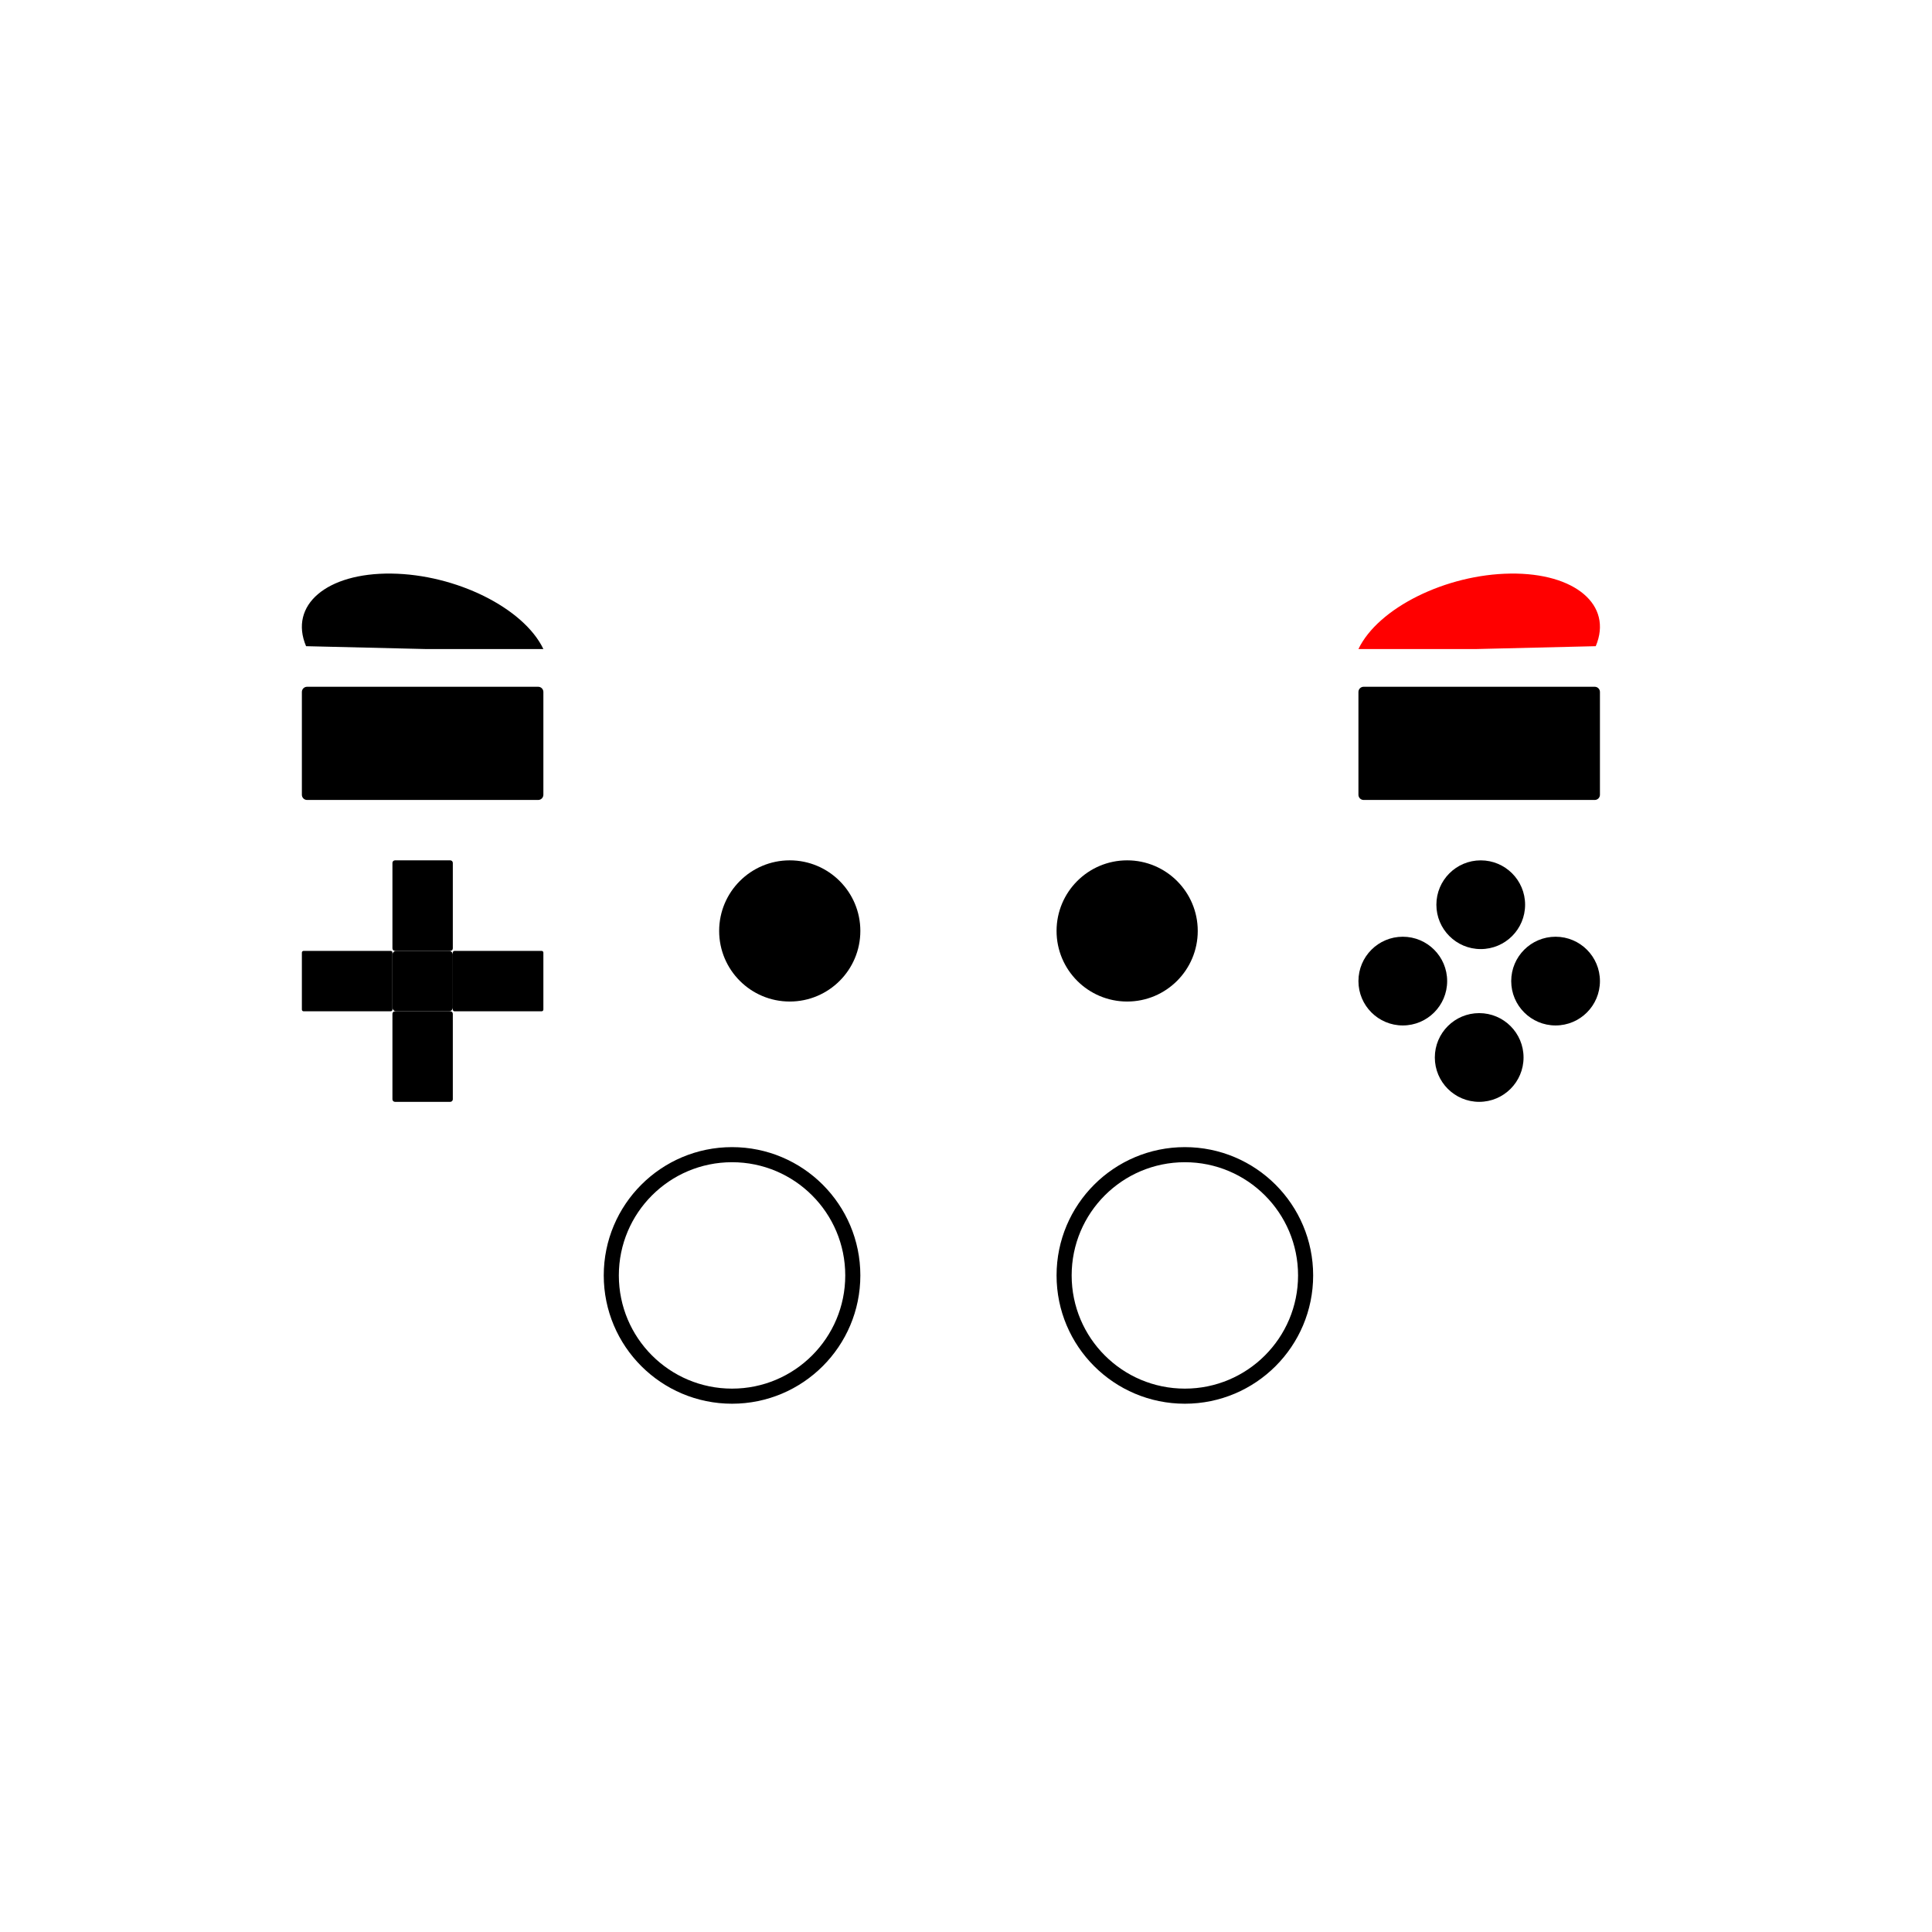
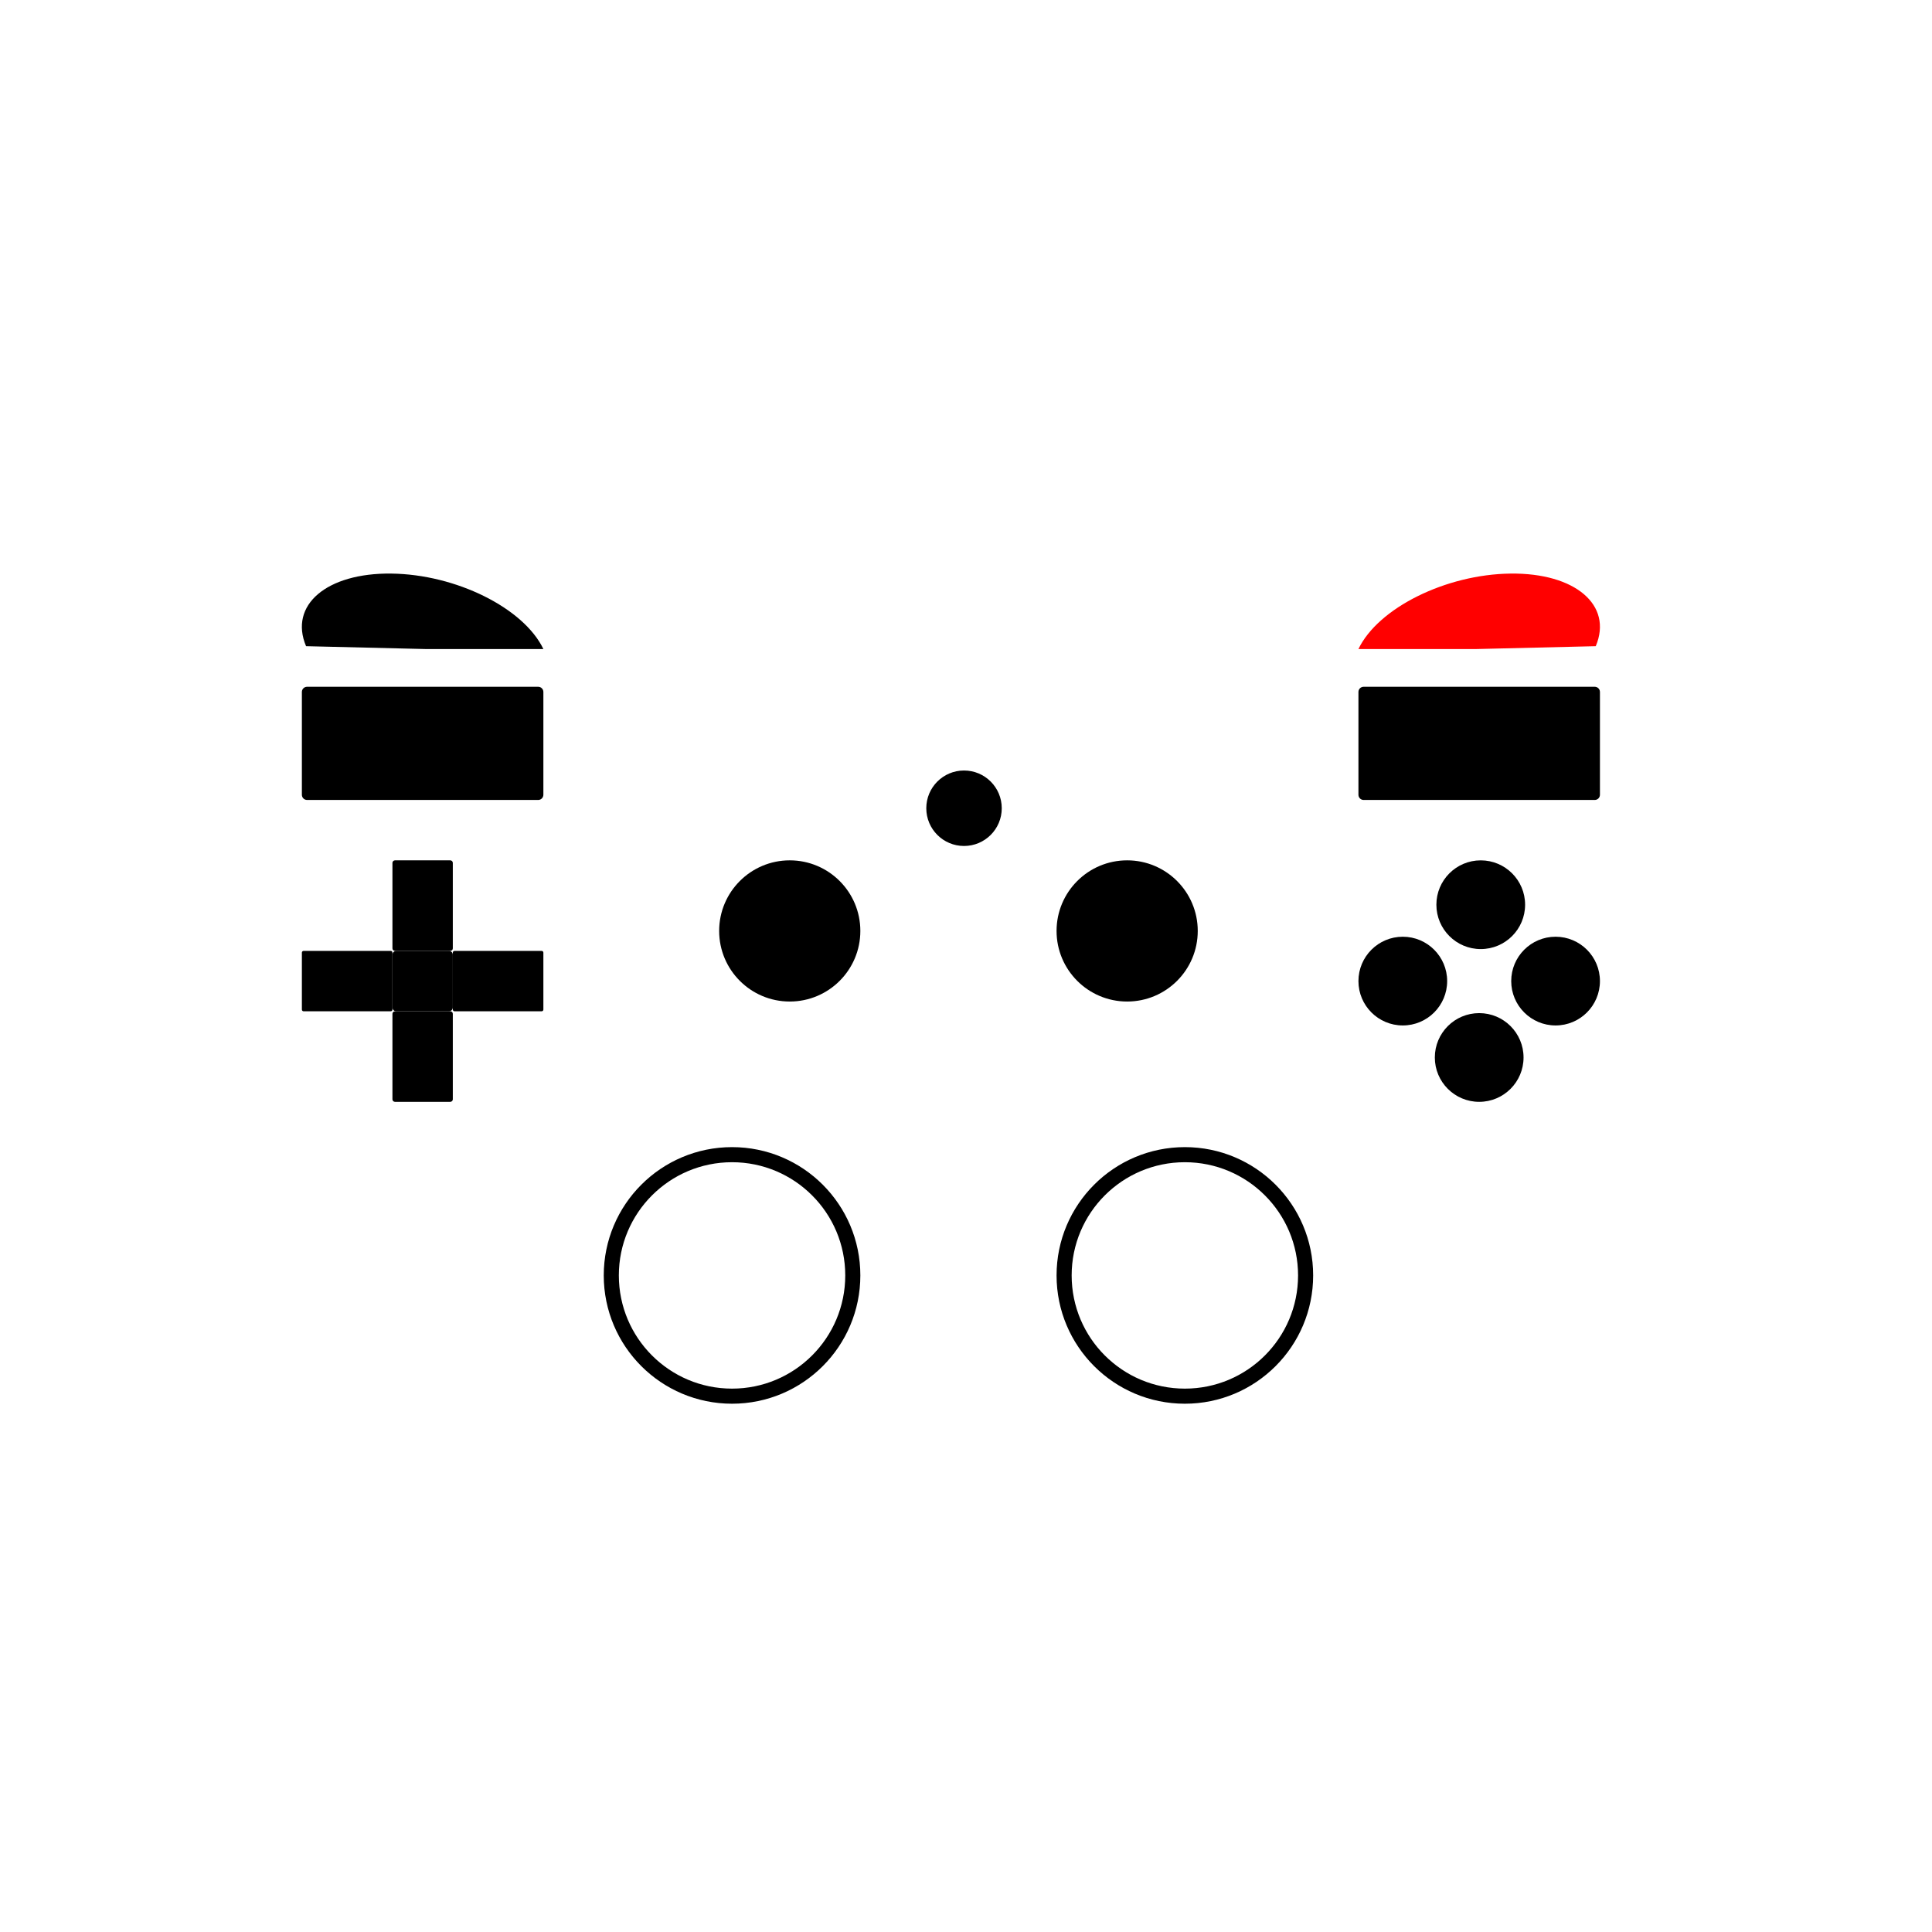
<svg xmlns="http://www.w3.org/2000/svg" xmlns:ns1="http://www.openswatchbook.org/uri/2009/osb" width="128mm" height="128mm" viewBox="0 0 128 128" version="1.1" id="svg8">
  <defs id="defs2">
    <marker style="overflow:visible" id="DistanceEnd" refX="0.0" refY="0.0" orient="auto">
      <g id="g2301" style="stroke:#000000;stroke-opacity:1;fill:#000000;fill-opacity:1">
        <path style="fill:#000000;stroke:#000000;stroke-width:1.15;stroke-linecap:square;stroke-opacity:1;fill-opacity:1" d="M 0,0 L -2,0" id="path2316" />
        <path style="fill:#000000;fill-rule:evenodd;stroke:#000000;stroke-opacity:1;fill-opacity:1" d="M 0,0 L -13,4 L -9,0 -13,-4 L 0,0 z " id="path2312" />
        <path style="fill:#000000;stroke:#000000;stroke-width:1;stroke-linecap:square;stroke-opacity:1;fill-opacity:1" d="M 0,-4 L 0,40" id="path2314" />
      </g>
    </marker>
    <marker orient="auto" refY="0.0" refX="0.0" id="Arrow1Lend" style="overflow:visible;">
      <path id="path983" d="M 0.0,0.0 L 5.0,-5.0 L -12.5,0.0 L 5.0,5.0 L 0.0,0.0 z " style="fill-rule:evenodd;stroke:#000000;stroke-width:1pt;stroke-opacity:1;fill:#000000;fill-opacity:1" transform="scale(0.8) rotate(180) translate(12.5,0)" />
    </marker>
    <linearGradient id="linearGradient948" ns1:paint="solid">
      <stop style="stop-color:#000000;stop-opacity:1;" offset="0" id="stop946" />
    </linearGradient>
  </defs>
  <g id="layer1" transform="translate(0,-169)">
    <g id="g971" transform="translate(0,0.6347218)">
      <ellipse ry="2.939" rx="2.939" cx="92.939" cy="233.365" id="path824" style="opacity:1;fill:#000000;fill-opacity:1;stroke:none;stroke-width:14.345;stroke-miterlimit:4;stroke-dasharray:none;stroke-opacity:1;paint-order:fill markers stroke" />
      <ellipse ry="2.939" rx="2.939" cx="103.061" cy="233.365" id="path824-3" style="opacity:1;fill:#000000;fill-opacity:1;stroke:none;stroke-width:14.345;stroke-miterlimit:4;stroke-dasharray:none;stroke-opacity:1;paint-order:fill markers stroke" />
      <ellipse ry="2.939" rx="2.939" cx="98" cy="238.426" id="path824-6" style="opacity:1;fill:#000000;fill-opacity:1;stroke:none;stroke-width:14.345;stroke-miterlimit:4;stroke-dasharray:none;stroke-opacity:1;paint-order:fill markers stroke" />
      <ellipse ry="2.939" rx="2.939" cx="98.103" cy="228.305" id="path824-7" style="opacity:1;fill:#000000;fill-opacity:1;stroke:none;stroke-width:14.345;stroke-miterlimit:4;stroke-dasharray:none;stroke-opacity:1;paint-order:fill markers stroke" />
    </g>
    <rect style="opacity:1;fill:#000000;fill-opacity:1;stroke:none;stroke-width:13.947;stroke-miterlimit:4;stroke-dasharray:none;stroke-opacity:1;paint-order:fill markers stroke" id="rect912" width="16" height="7.5" x="20" y="214.5" ry="0.345" />
    <rect style="opacity:1;fill:#000000;fill-opacity:1;stroke:none;stroke-width:13.947;stroke-miterlimit:4;stroke-dasharray:none;stroke-opacity:1;paint-order:fill markers stroke" id="rect912-6" width="16" height="7.5" x="90" y="214.5" ry="0.345" />
    <path style="opacity:1;fill:#000000;fill-opacity:1;fill-rule:nonzero;stroke:none;stroke-width:14.5;stroke-miterlimit:4;stroke-dasharray:none;stroke-opacity:1;paint-order:fill markers stroke" id="path936" d="m -66.009,-235.266 a 7.819,5.549 0 0 1 -7.671,5.548 7.819,5.549 0 0 1 -7.961,-5.338 l 7.814,-0.21 z" transform="matrix(1,0,-0.4335924,-0.9011091,0,0)" />
    <path style="opacity:1;fill:#ff0000;fill-opacity:1;fill-rule:nonzero;stroke:none;stroke-width:14.5;stroke-miterlimit:4;stroke-dasharray:none;stroke-opacity:1;paint-order:fill markers stroke" id="path936-2" d="m -192.009,-235.266 a 7.819,5.549 0 0 1 -7.671,5.548 7.819,5.549 0 0 1 -7.961,-5.338 l 7.814,-0.21 z" transform="matrix(-1,0,0.4335924,-0.9011091,0,0)" />
    <circle style="opacity:1;fill:none;fill-opacity:1;fill-rule:nonzero;stroke:#000000;stroke-width:1;stroke-linecap:square;stroke-linejoin:bevel;stroke-miterlimit:4;stroke-dasharray:none;stroke-opacity:1;paint-order:fill markers stroke" id="path1344" cx="48.5" cy="253.5" r="8" />
    <circle style="opacity:1;fill:none;fill-opacity:1;fill-rule:nonzero;stroke:#000000;stroke-width:1;stroke-linecap:square;stroke-linejoin:bevel;stroke-miterlimit:4;stroke-dasharray:none;stroke-opacity:1;paint-order:fill markers stroke" id="path1344-9" cx="78.5" cy="253.5" r="8" />
    <circle style="opacity:1;fill:#000000;fill-opacity:1;fill-rule:nonzero;stroke:none;stroke-width:1;stroke-linecap:square;stroke-linejoin:bevel;stroke-miterlimit:4;stroke-dasharray:none;stroke-opacity:1;paint-order:fill markers stroke" id="path1363" cx="52.323" cy="230.677" r="4.677" />
    <circle style="opacity:1;fill:#000000;fill-opacity:1;fill-rule:nonzero;stroke:none;stroke-width:1;stroke-linecap:square;stroke-linejoin:bevel;stroke-miterlimit:4;stroke-dasharray:none;stroke-opacity:1;paint-order:fill markers stroke" id="path1363-1" cx="74.677" cy="230.677" r="4.677" />
    <rect style="opacity:1;fill:#000000;fill-opacity:1;fill-rule:nonzero;stroke:none;stroke-width:0.64;stroke-linecap:square;stroke-linejoin:bevel;stroke-miterlimit:4;stroke-dasharray:none;stroke-opacity:1;paint-order:fill markers stroke" id="rect861" width="4" height="6" x="26" y="236" ry="0.169" />
    <rect style="opacity:1;fill:#000000;fill-opacity:1;fill-rule:nonzero;stroke:none;stroke-width:0.64;stroke-linecap:square;stroke-linejoin:bevel;stroke-miterlimit:4;stroke-dasharray:none;stroke-opacity:1;paint-order:fill markers stroke" id="rect861-3" width="6" height="4" x="30" y="232" ry="0.113" />
    <rect style="opacity:1;fill:#000000;fill-opacity:1;fill-rule:nonzero;stroke:none;stroke-width:0.64;stroke-linecap:square;stroke-linejoin:bevel;stroke-miterlimit:4;stroke-dasharray:none;stroke-opacity:1;paint-order:fill markers stroke" id="rect861-6" width="4" height="6" x="26" y="226" ry="0.169" />
    <rect style="opacity:1;fill:#000000;fill-opacity:1;fill-rule:nonzero;stroke:none;stroke-width:0.64;stroke-linecap:square;stroke-linejoin:bevel;stroke-miterlimit:4;stroke-dasharray:none;stroke-opacity:1;paint-order:fill markers stroke" id="rect861-3-7" width="6" height="4" x="20" y="232" ry="0.113" />
    <rect style="opacity:1;fill:#000000;fill-opacity:1;fill-rule:nonzero;stroke:none;stroke-width:1;stroke-linecap:square;stroke-linejoin:bevel;stroke-miterlimit:4;stroke-dasharray:none;stroke-opacity:1;paint-order:fill markers stroke" id="rect899" width="4" height="4" x="26" y="232" ry="0.253" />
+     <circle style="opacity:1;fill:#000000;fill-opacity:1;fill-rule:nonzero;stroke:none;stroke-width:0.535;stroke-linecap:square;stroke-linejoin:bevel;stroke-miterlimit:4;stroke-dasharray:none;stroke-opacity:1;paint-order:fill markers stroke" id="path1363-3" cx="63.869" cy="222.548" r="2.5" />
  </g>
</svg>
